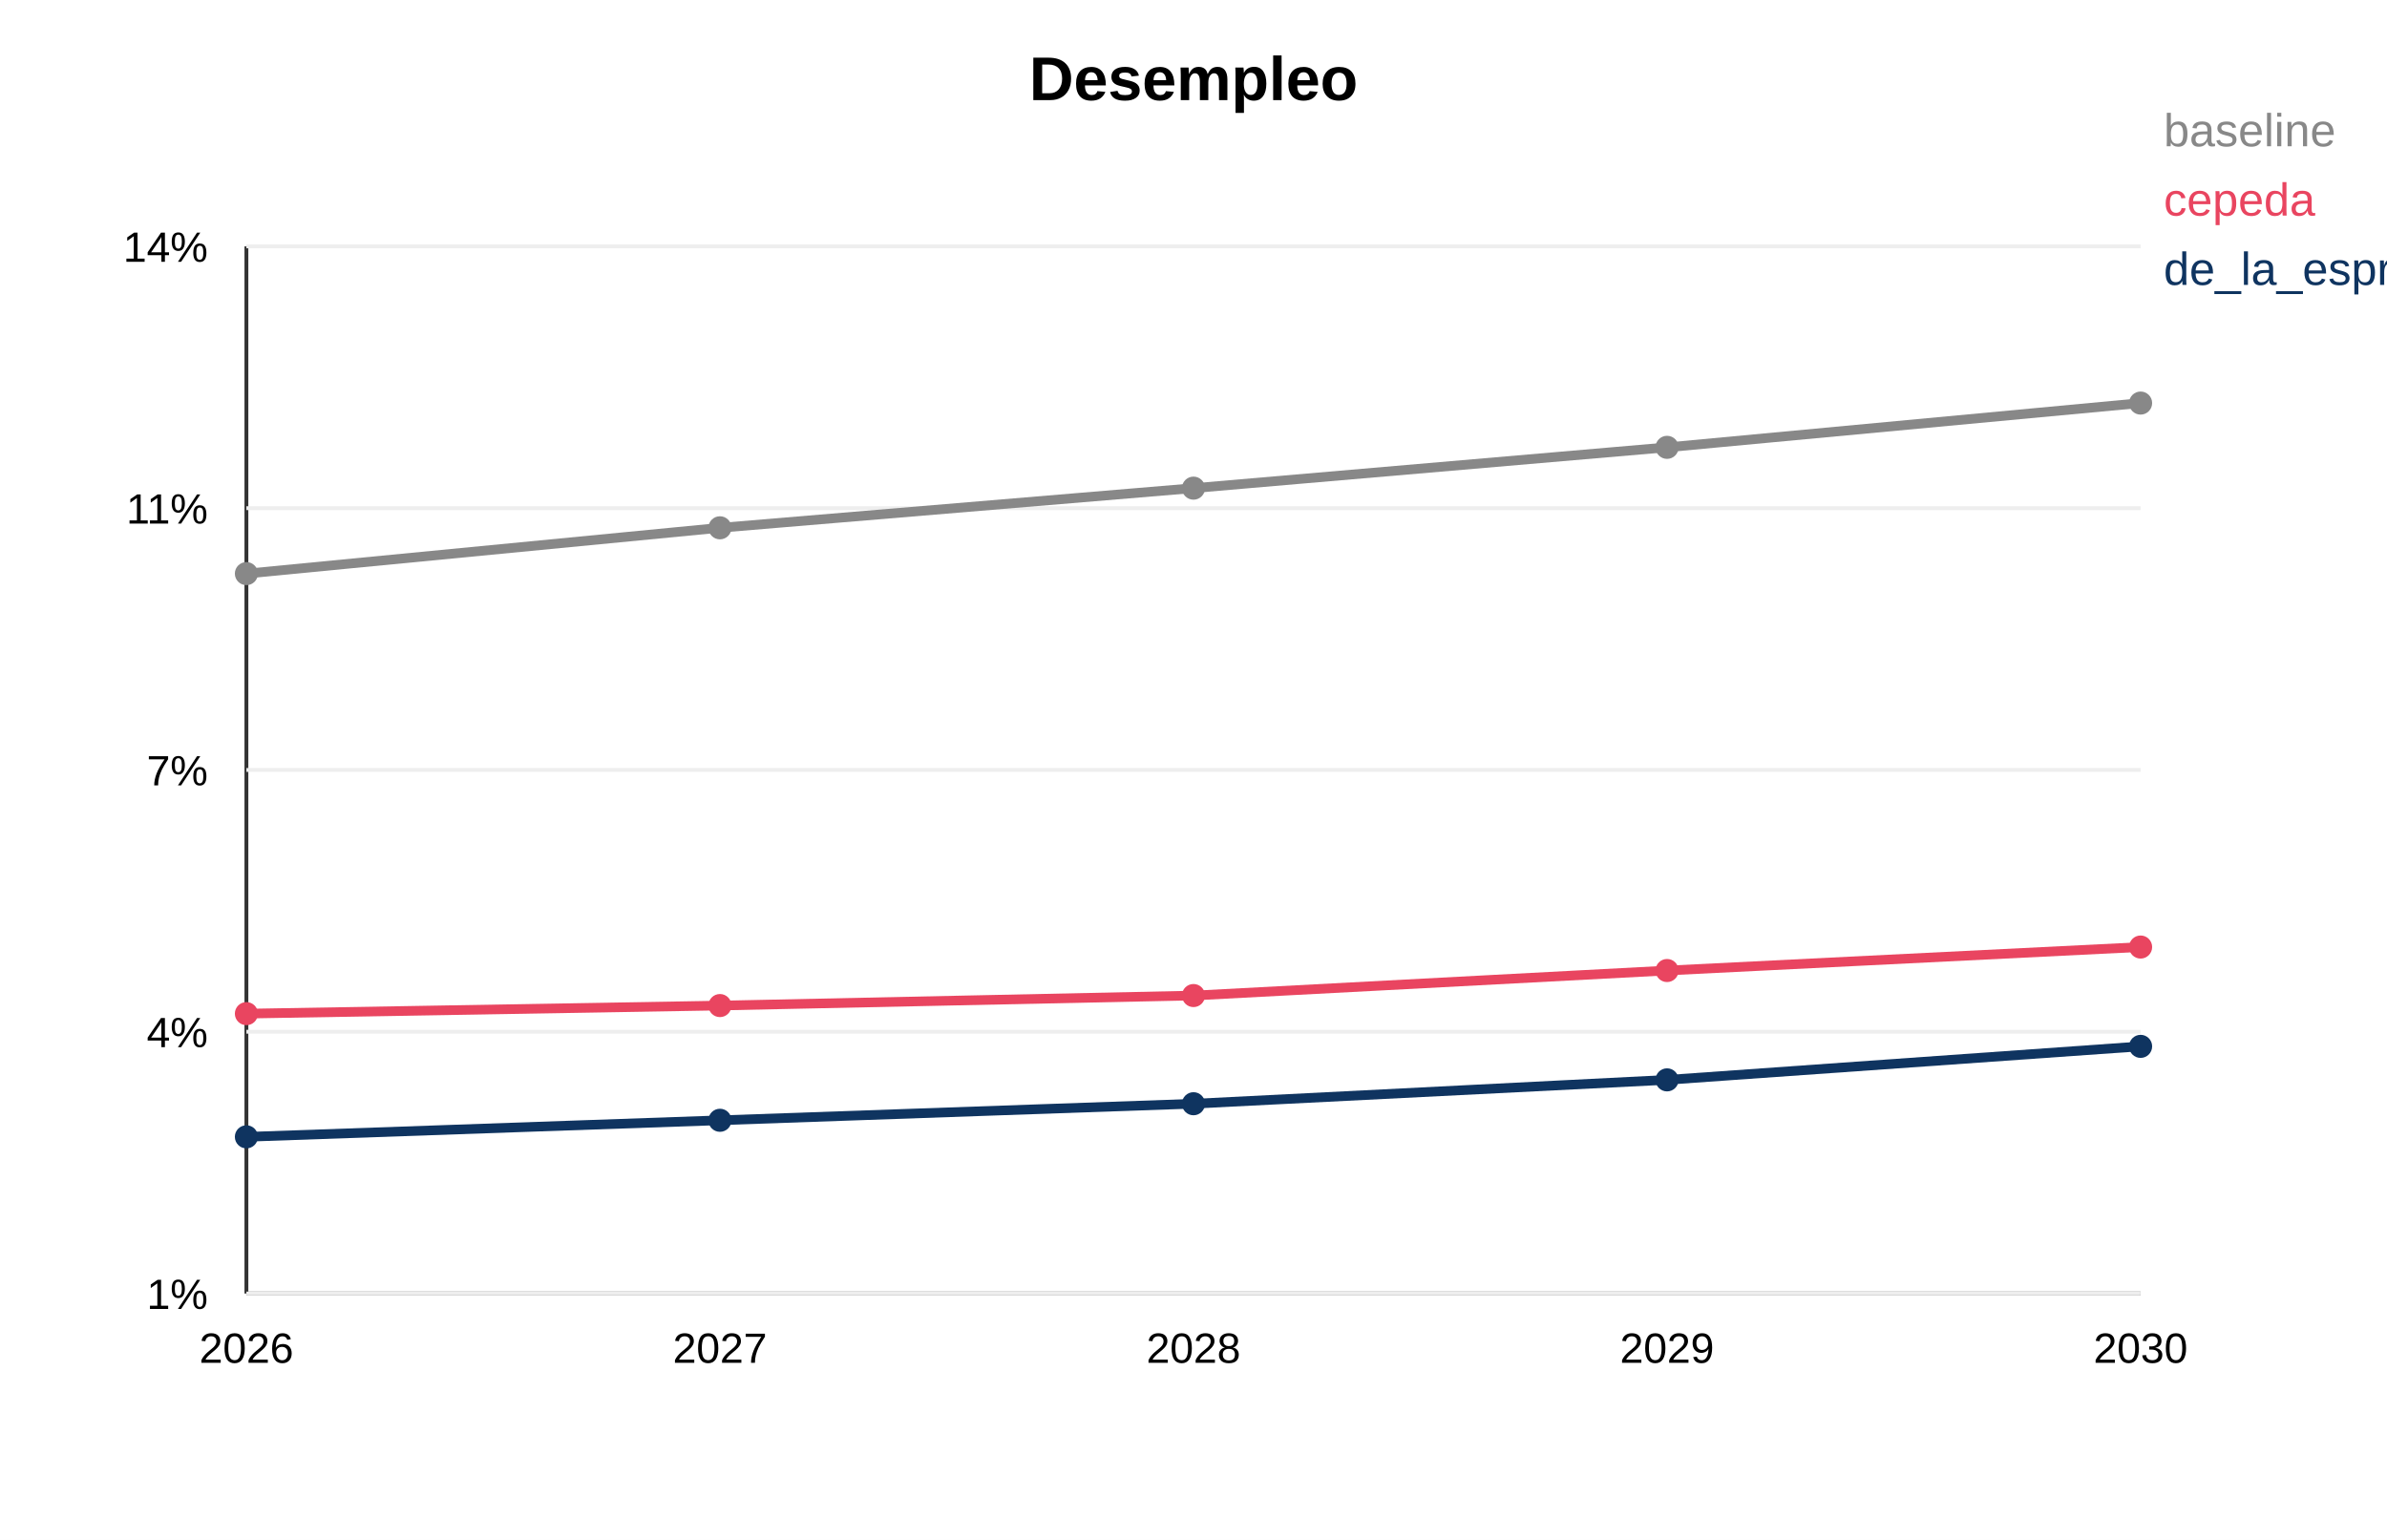
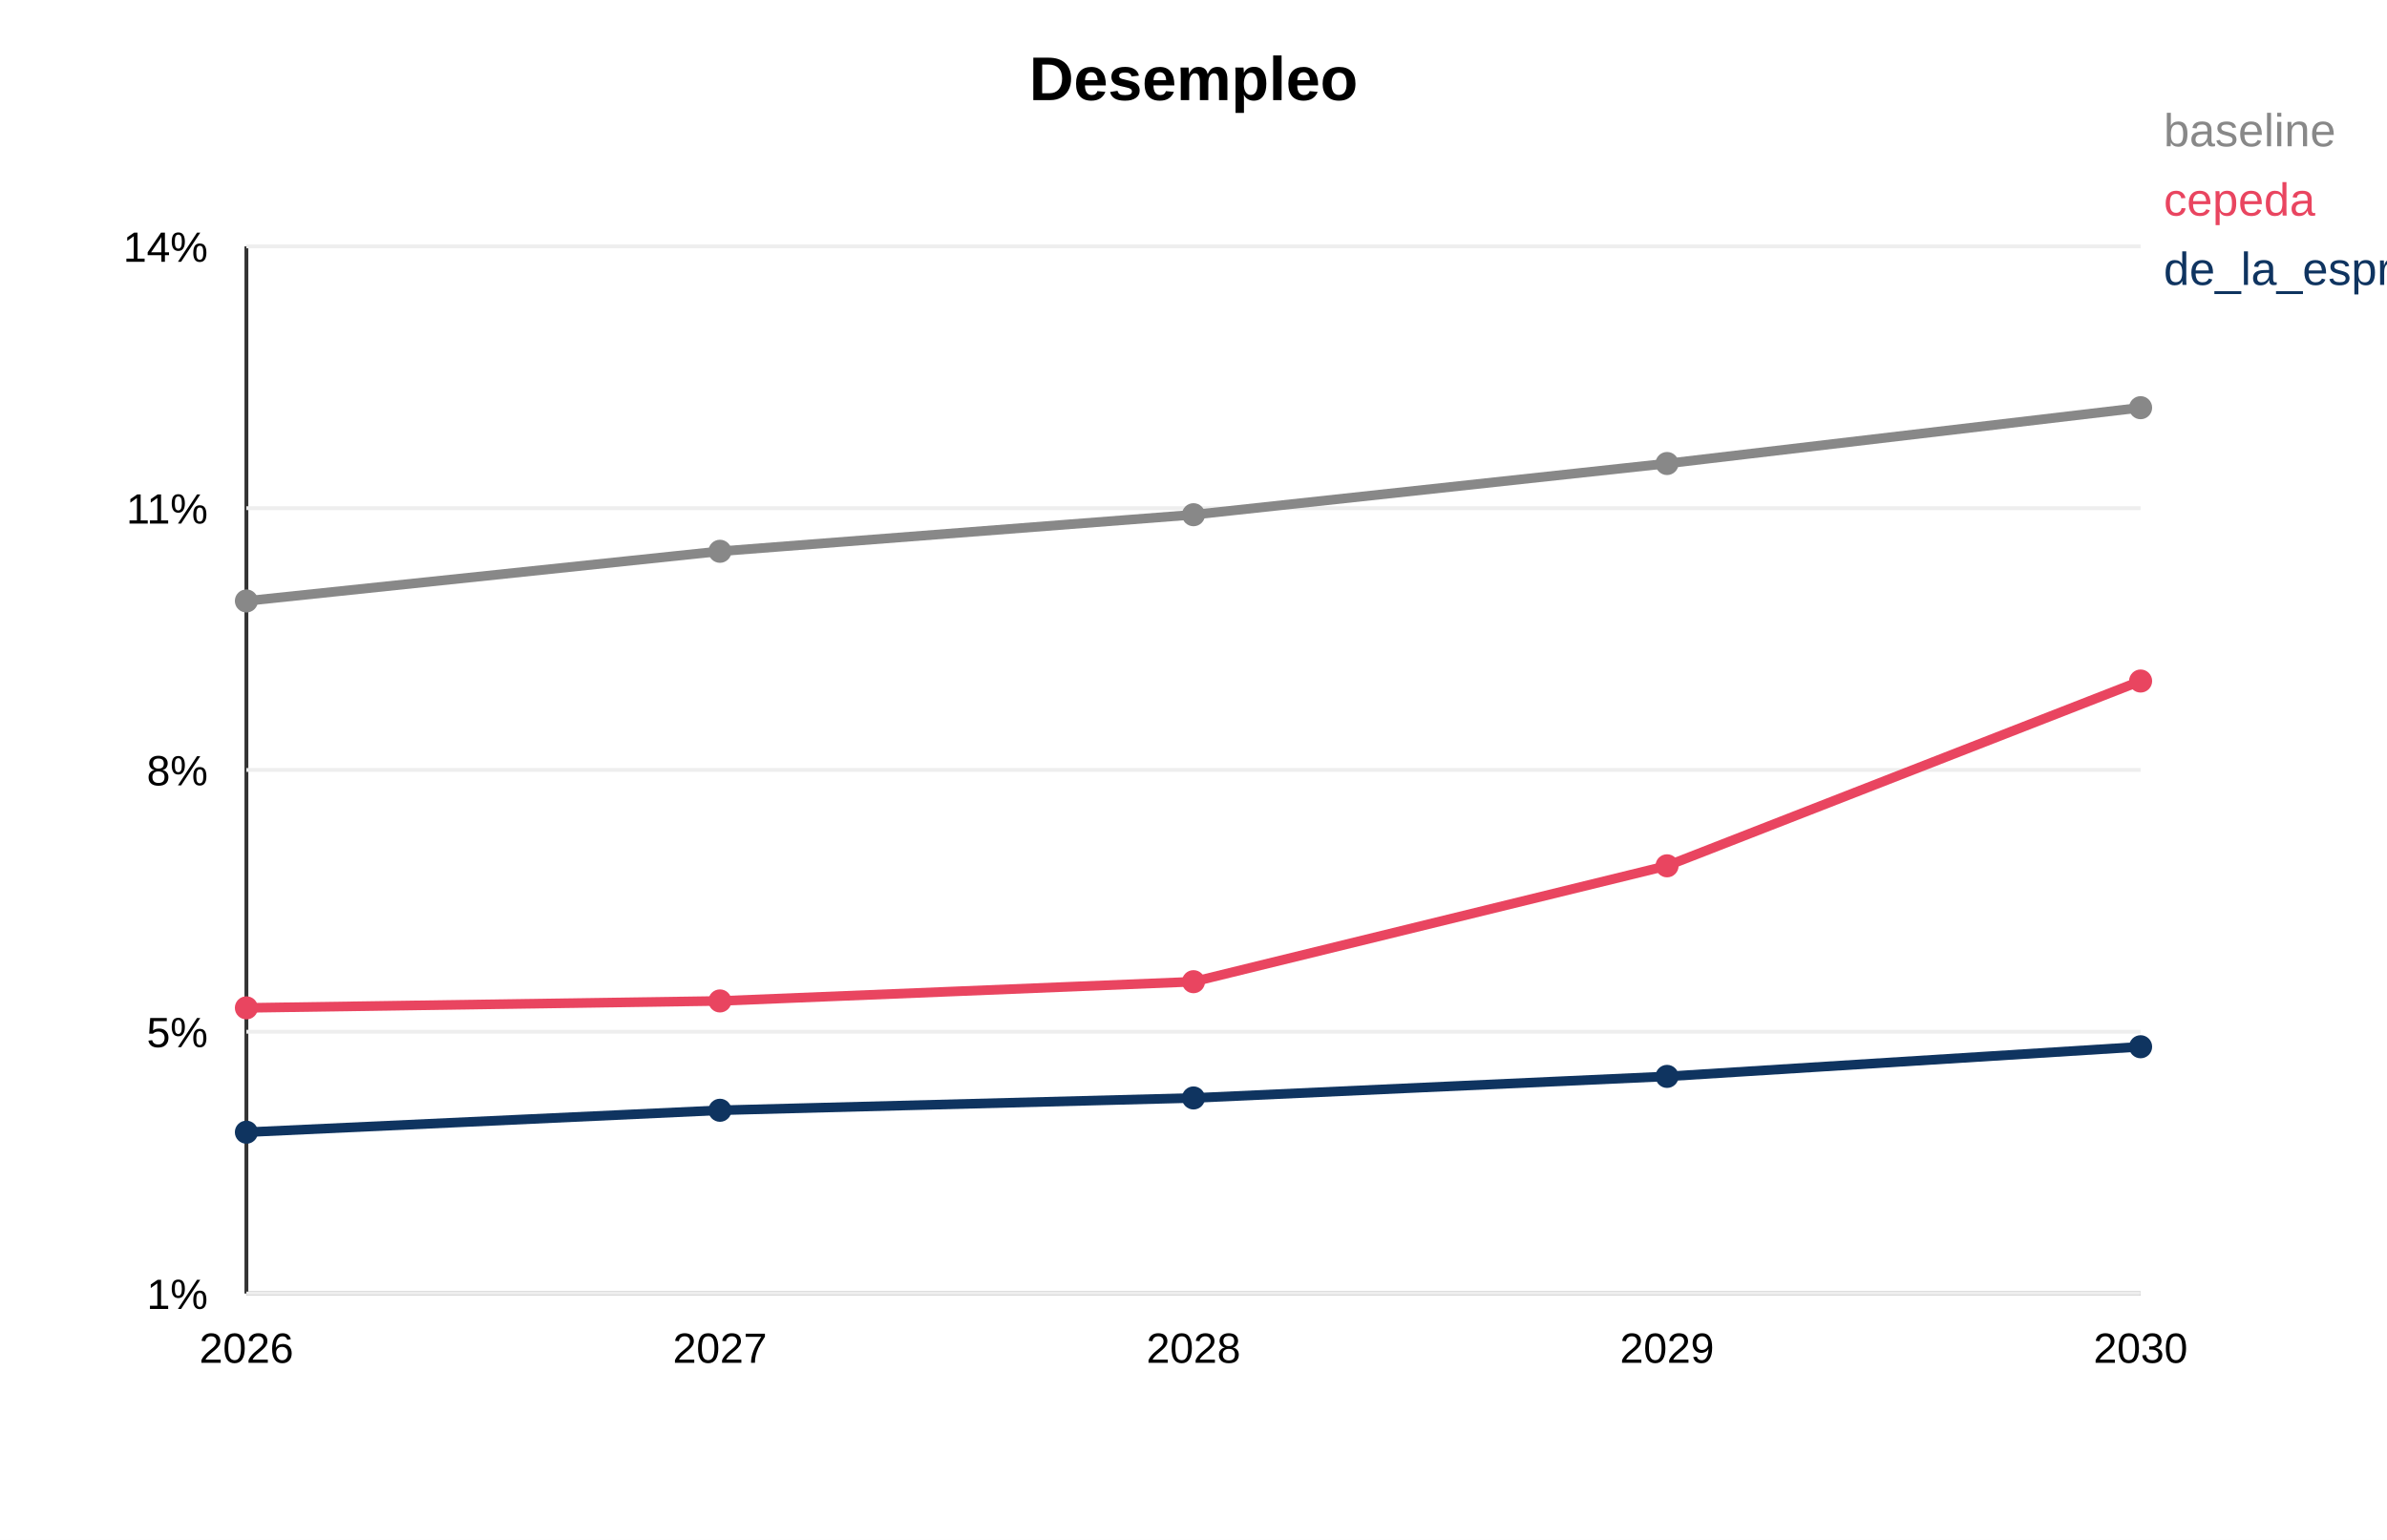
<svg xmlns="http://www.w3.org/2000/svg" width="620" height="400" font-family="Arial">
  <rect width="620" height="400" fill="white" />
  <text x="310.0" y="26" font-size="16" font-weight="bold" text-anchor="middle">Desempleo</text>
  <line x1="64" y1="336" x2="556" y2="336" stroke="#333" />
  <line x1="64" y1="64" x2="64" y2="336" stroke="#333" />
  <text x="54" y="340.0" font-size="11" text-anchor="end">1%</text>
  <line x1="64" y1="336.0" x2="556" y2="336.0" stroke="#eee" />
-   <text x="54" y="272.0" font-size="11" text-anchor="end">4%</text>
+   <text x="54" y="272.0" font-size="11" text-anchor="end">5%</text>
  <line x1="64" y1="268.0" x2="556" y2="268.0" stroke="#eee" />
-   <text x="54" y="204.0" font-size="11" text-anchor="end">7%</text>
+   <text x="54" y="204.0" font-size="11" text-anchor="end">8%</text>
  <line x1="64" y1="200.0" x2="556" y2="200.0" stroke="#eee" />
  <text x="54" y="136.0" font-size="11" text-anchor="end">11%</text>
  <line x1="64" y1="132.0" x2="556" y2="132.0" stroke="#eee" />
  <text x="54" y="68.0" font-size="11" text-anchor="end">14%</text>
  <line x1="64" y1="64.0" x2="556" y2="64.0" stroke="#eee" />
  <text x="64.0" y="354" font-size="11" text-anchor="middle">2026</text>
  <text x="187.0" y="354" font-size="11" text-anchor="middle">2027</text>
  <text x="310.0" y="354" font-size="11" text-anchor="middle">2028</text>
  <text x="433.0" y="354" font-size="11" text-anchor="middle">2029</text>
  <text x="556.0" y="354" font-size="11" text-anchor="middle">2030</text>
-   <polyline points="64.0,149.0 187.0,137.1 310.0,126.8 433.0,116.2 556.0,104.7" fill="none" stroke="#888888" stroke-width="2.5" />
-   <circle cx="64.0" cy="149.0" r="3" fill="#888888" />
-   <circle cx="187.0" cy="137.1" r="3" fill="#888888" />
-   <circle cx="310.0" cy="126.8" r="3" fill="#888888" />
-   <circle cx="433.0" cy="116.2" r="3" fill="#888888" />
-   <circle cx="556.0" cy="104.7" r="3" fill="#888888" />
+   <polyline points="64.0,156.1 187.0,143.2 310.0,133.7 433.0,120.4 556.0,105.9" fill="none" stroke="#888888" stroke-width="2.5" />
+   <circle cx="64.0" cy="156.1" r="3" fill="#888888" />
+   <circle cx="187.0" cy="143.2" r="3" fill="#888888" />
+   <circle cx="310.0" cy="133.7" r="3" fill="#888888" />
+   <circle cx="433.0" cy="120.4" r="3" fill="#888888" />
+   <circle cx="556.0" cy="105.9" r="3" fill="#888888" />
  <text x="562" y="38" font-size="12" fill="#888888">baseline</text>
-   <polyline points="64.0,263.3 187.0,261.2 310.0,258.6 433.0,252.1 556.0,246.0" fill="none" stroke="#E94560" stroke-width="2.5" />
-   <circle cx="64.0" cy="263.3" r="3" fill="#E94560" />
-   <circle cx="187.0" cy="261.2" r="3" fill="#E94560" />
-   <circle cx="310.0" cy="258.6" r="3" fill="#E94560" />
-   <circle cx="433.0" cy="252.1" r="3" fill="#E94560" />
-   <circle cx="556.0" cy="246.0" r="3" fill="#E94560" />
+   <polyline points="64.0,261.8 187.0,260.0 310.0,255.0 433.0,224.9 556.0,176.9" fill="none" stroke="#E94560" stroke-width="2.5" />
+   <circle cx="64.0" cy="261.8" r="3" fill="#E94560" />
+   <circle cx="187.0" cy="260.0" r="3" fill="#E94560" />
+   <circle cx="310.0" cy="255.0" r="3" fill="#E94560" />
+   <circle cx="433.0" cy="224.9" r="3" fill="#E94560" />
+   <circle cx="556.0" cy="176.9" r="3" fill="#E94560" />
  <text x="562" y="56" font-size="12" fill="#E94560">cepeda</text>
-   <polyline points="64.0,295.3 187.0,291.0 310.0,286.7 433.0,280.5 556.0,271.8" fill="none" stroke="#0F3460" stroke-width="2.5" />
-   <circle cx="64.0" cy="295.3" r="3" fill="#0F3460" />
-   <circle cx="187.0" cy="291.0" r="3" fill="#0F3460" />
-   <circle cx="310.0" cy="286.7" r="3" fill="#0F3460" />
-   <circle cx="433.0" cy="280.5" r="3" fill="#0F3460" />
-   <circle cx="556.0" cy="271.8" r="3" fill="#0F3460" />
+   <polyline points="64.0,294.1 187.0,288.4 310.0,285.2 433.0,279.6 556.0,271.9" fill="none" stroke="#0F3460" stroke-width="2.5" />
+   <circle cx="64.0" cy="294.1" r="3" fill="#0F3460" />
+   <circle cx="187.0" cy="288.4" r="3" fill="#0F3460" />
+   <circle cx="310.0" cy="285.2" r="3" fill="#0F3460" />
+   <circle cx="433.0" cy="279.6" r="3" fill="#0F3460" />
+   <circle cx="556.0" cy="271.9" r="3" fill="#0F3460" />
  <text x="562" y="74" font-size="12" fill="#0F3460">de_la_espriella</text>
</svg>
